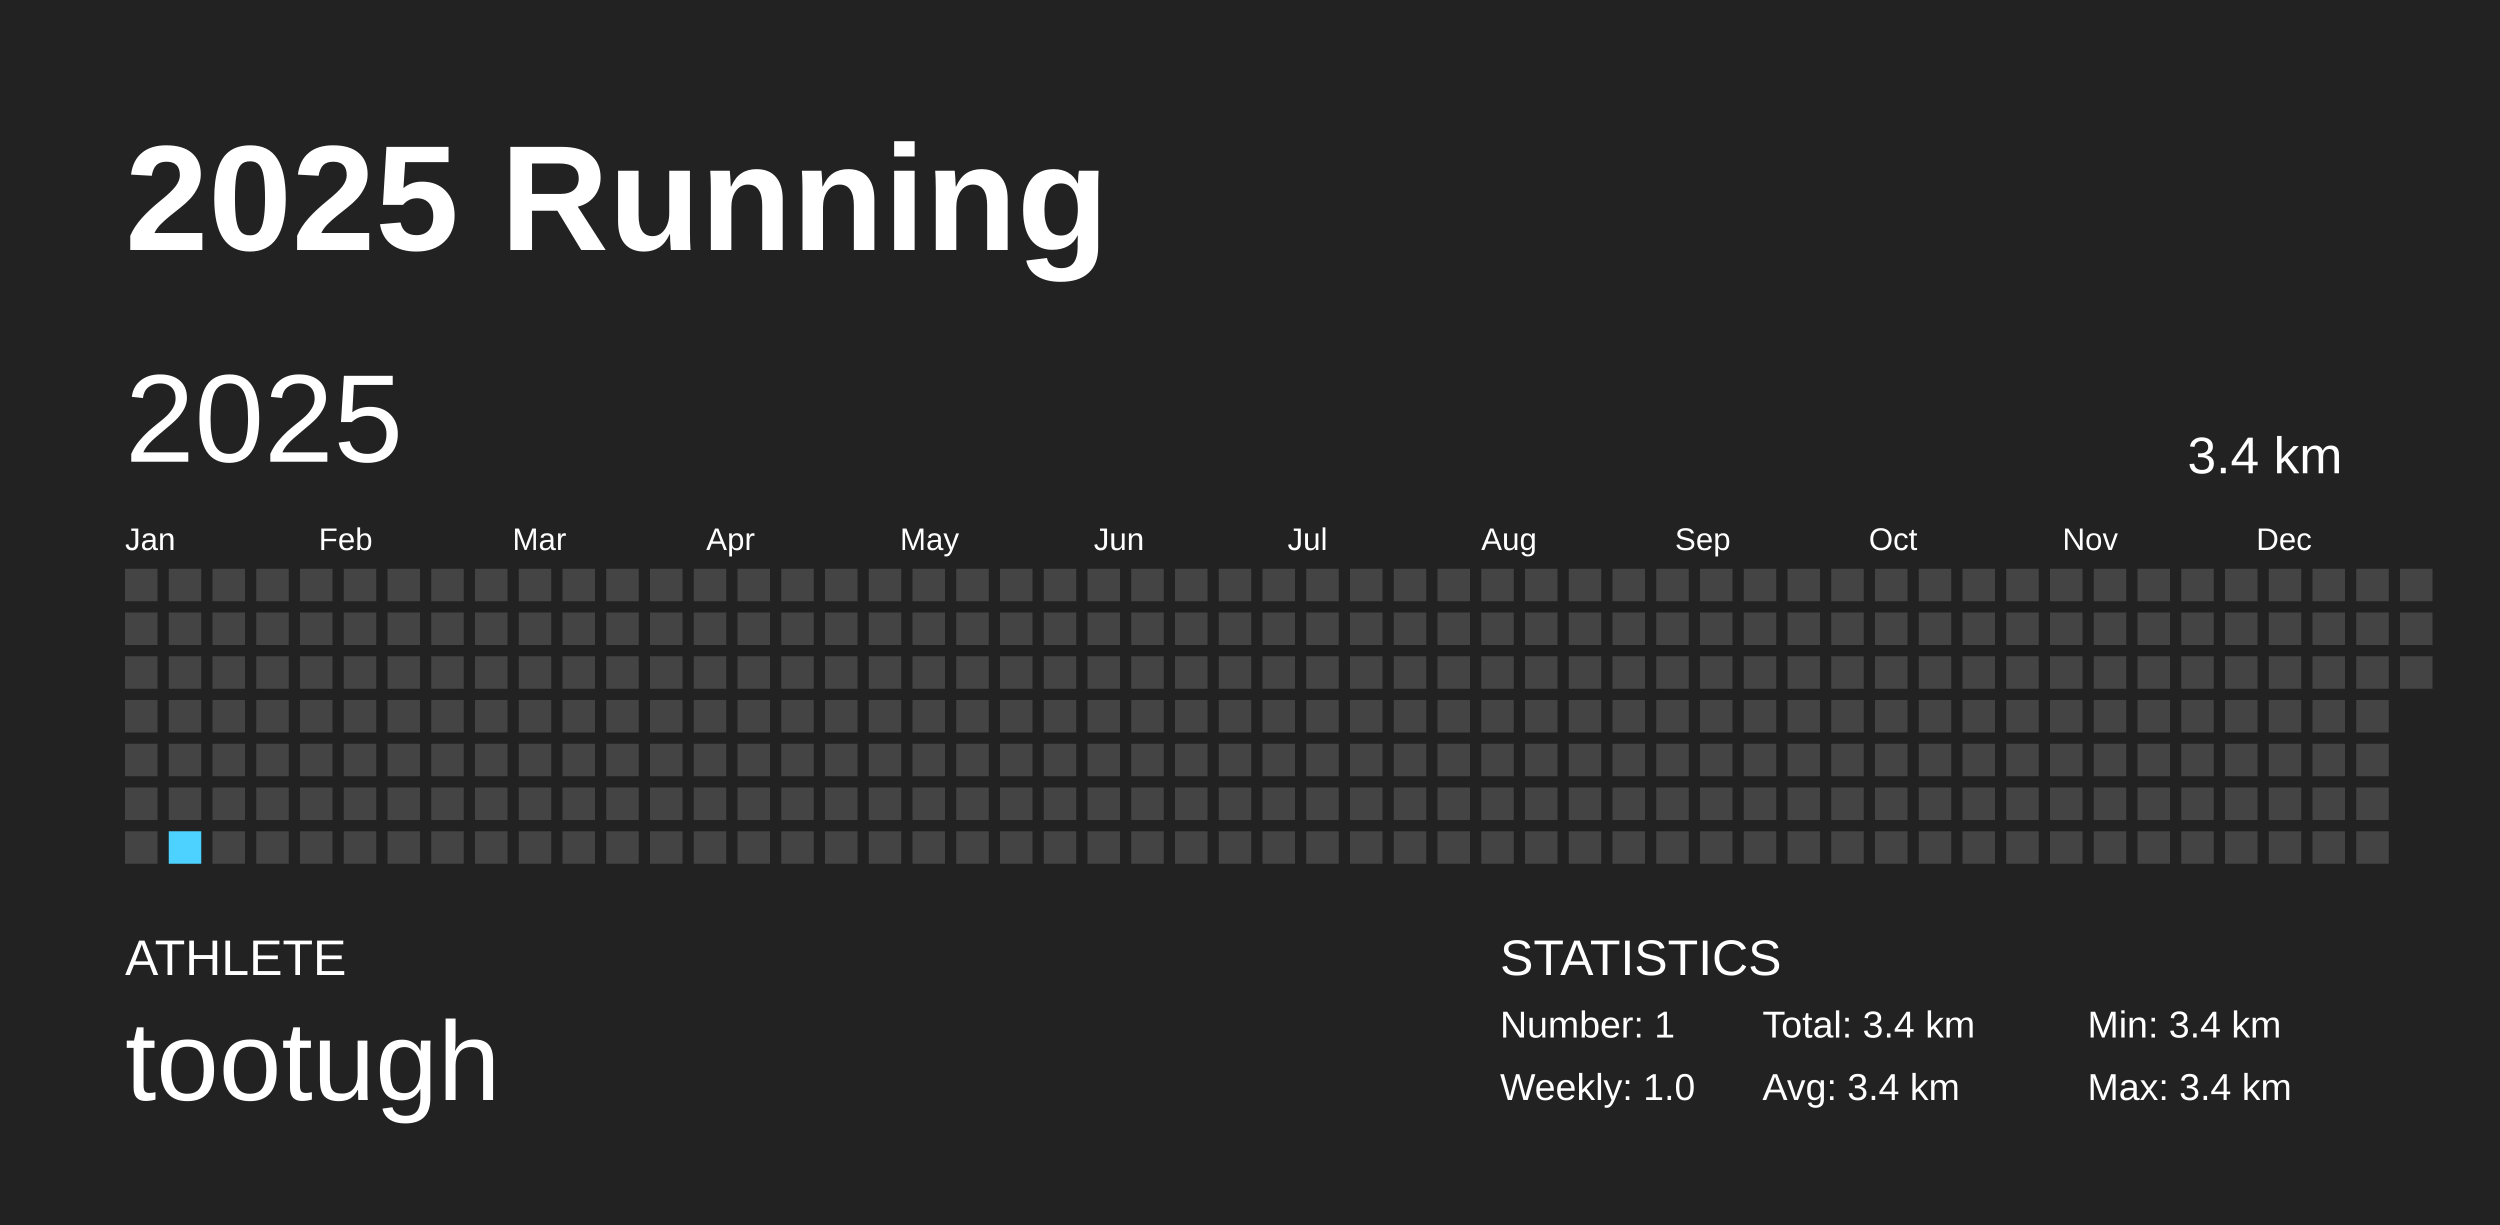
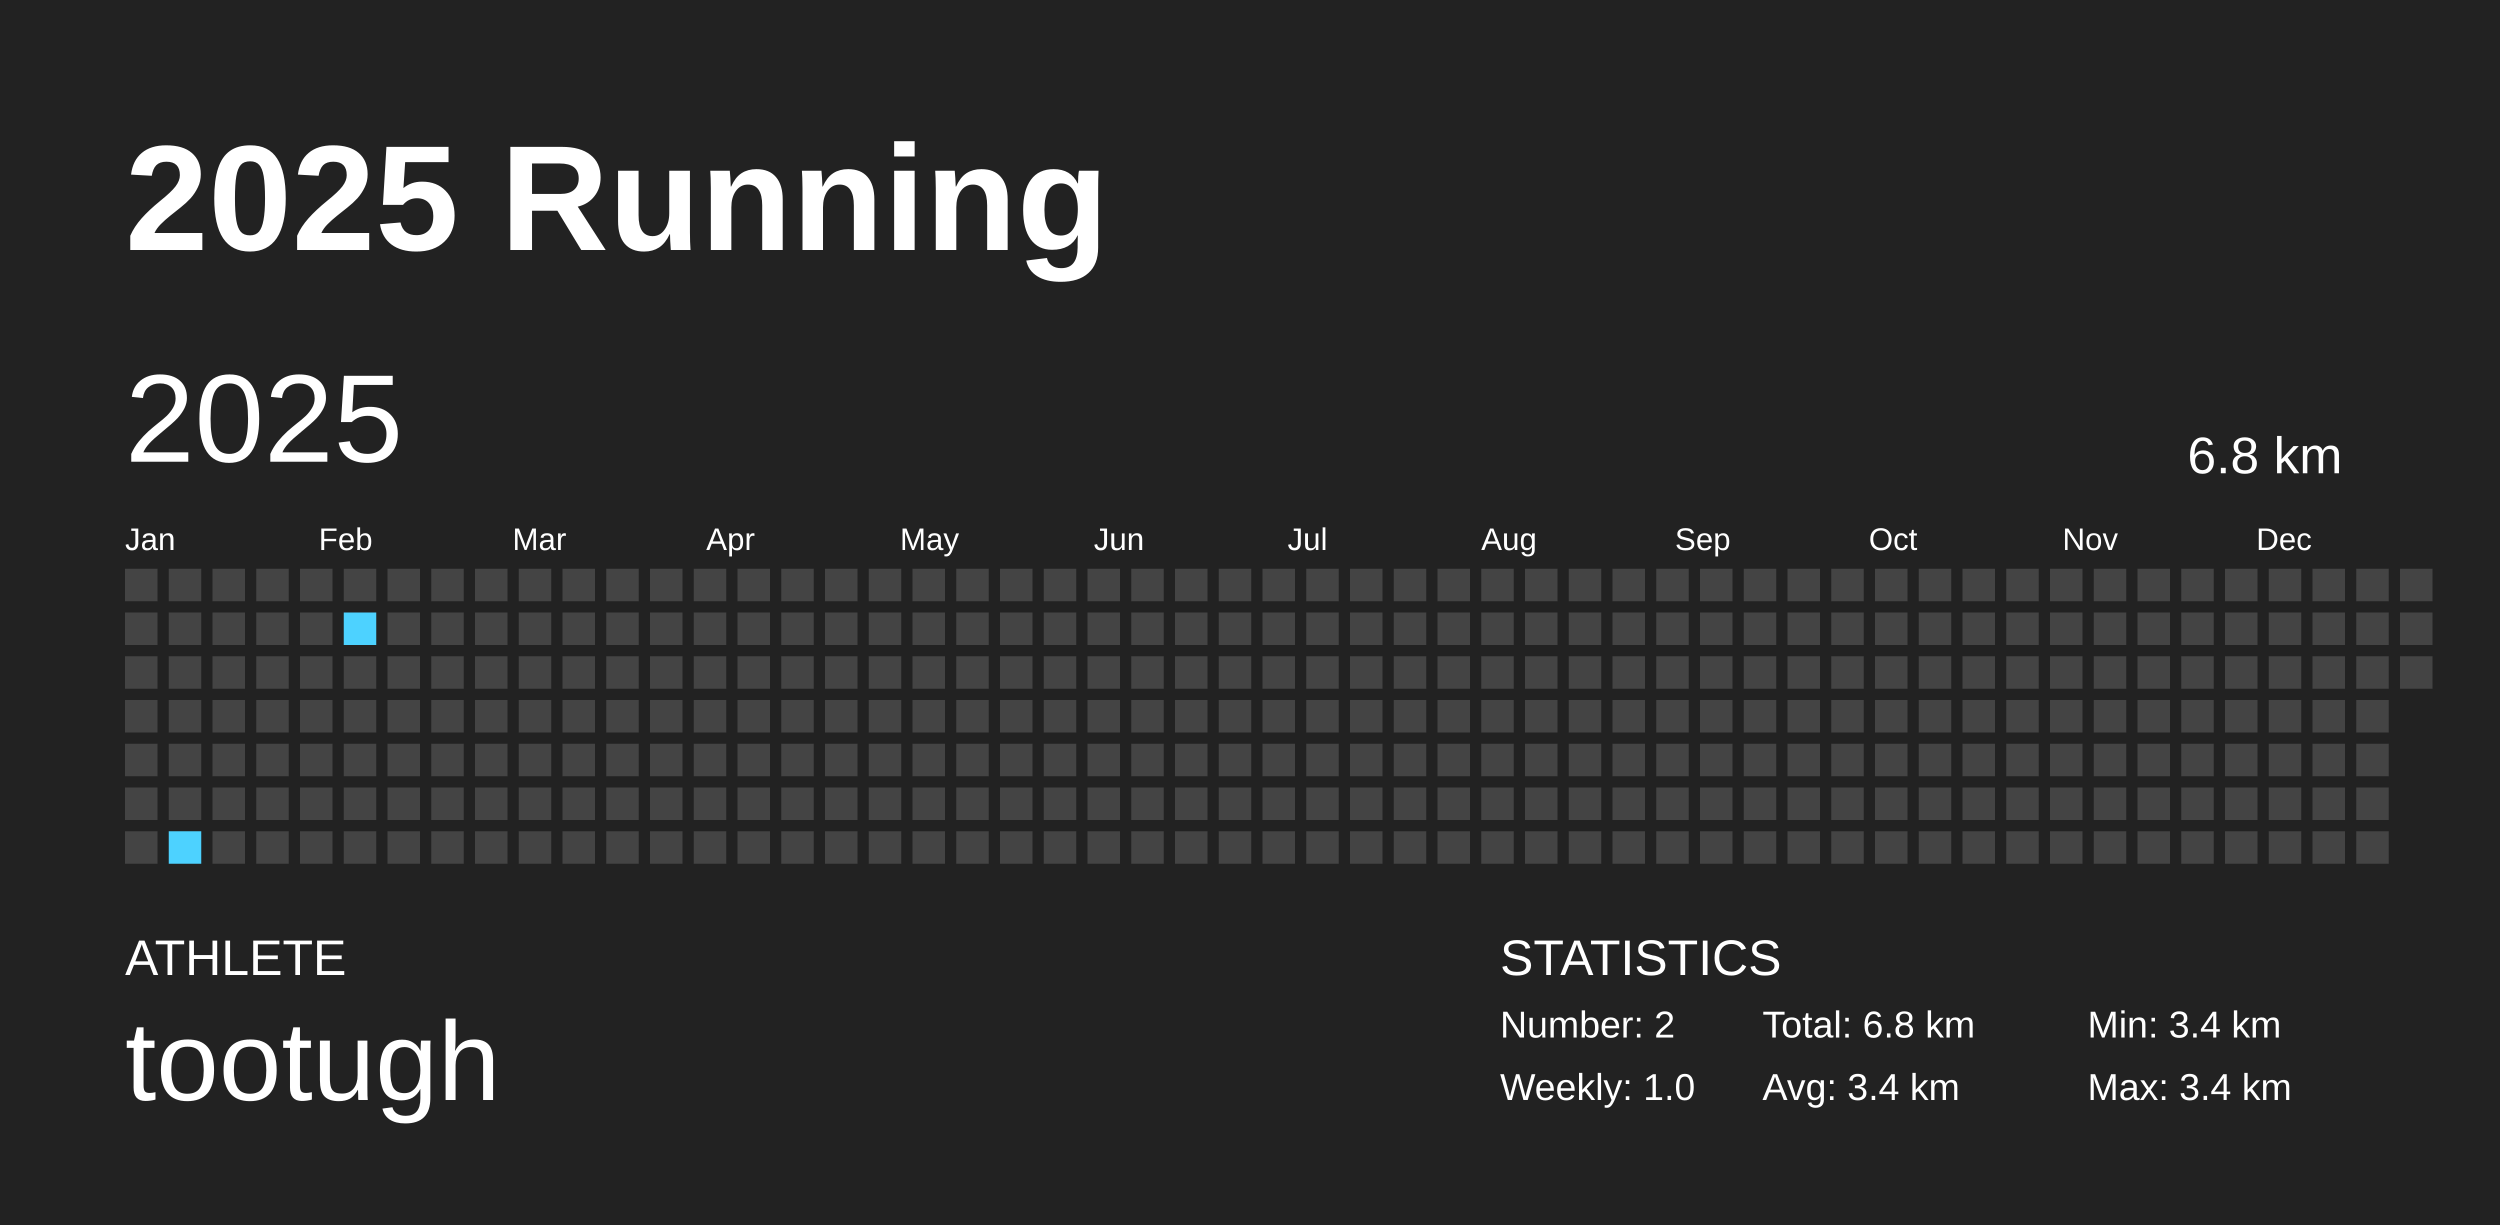
<svg xmlns="http://www.w3.org/2000/svg" baseProfile="full" height="98mm" version="1.1" viewBox="0,0,200,98" width="200mm">
  <defs />
  <rect fill="#222222" height="98" width="200" x="0" y="0" />
  <text fill="#FFFFFF" style="font-size:12px; font-family:Arial; font-weight:bold;" x="10" y="20">2025 Running</text>
  <text fill="#FFFFFF" style="font-size:4px; font-family:Arial" x="10" y="78">ATHLETE</text>
  <text fill="#FFFFFF" style="font-size:9px; font-family:Arial" x="10" y="88">tootugh</text>
  <text fill="#FFFFFF" style="font-size:4px; font-family:Arial" x="120" y="78">STATISTICS</text>
-   <text fill="#FFFFFF" style="font-size:3px; font-family:Arial" x="120" y="83">Number: 1</text>
+   <text fill="#FFFFFF" style="font-size:3px; font-family:Arial" x="120" y="83">Number: 2</text>
  <text fill="#FFFFFF" style="font-size:3px; font-family:Arial" x="120" y="88">Weekly: 1.0</text>
-   <text fill="#FFFFFF" style="font-size:3px; font-family:Arial" x="141" y="83">Total: 3.4 km</text>
+   <text fill="#FFFFFF" style="font-size:3px; font-family:Arial" x="141" y="83">Total: 6.8 km</text>
  <text fill="#FFFFFF" style="font-size:3px; font-family:Arial" x="141" y="88">Avg: 3.4 km</text>
  <text fill="#FFFFFF" style="font-size:3px; font-family:Arial" x="167" y="83">Min: 3.4 km</text>
  <text fill="#FFFFFF" style="font-size:3px; font-family:Arial" x="167" y="88">Max: 3.4 km</text>
  <text dominant-baseline="hanging" fill="#FFFFFF" style="font-size:10.0px; font-family:Arial;" x="10" y="30">2025</text>
-   <text dominant-baseline="hanging" fill="#FFFFFF" style="font-size:4.125px; font-family:Arial;" x="175" y="35">3.4 km</text>
+   <text dominant-baseline="hanging" fill="#FFFFFF" style="font-size:4.125px; font-family:Arial;" x="175" y="35">6.8 km</text>
  <text fill="#FFFFFF" style="font-size:2.5px; font-family:Arial" x="10.0" y="44">Jan</text>
  <text fill="#FFFFFF" style="font-size:2.5px; font-family:Arial" x="25.5" y="44">Feb</text>
  <text fill="#FFFFFF" style="font-size:2.5px; font-family:Arial" x="41.0" y="44">Mar</text>
  <text fill="#FFFFFF" style="font-size:2.5px; font-family:Arial" x="56.5" y="44">Apr</text>
  <text fill="#FFFFFF" style="font-size:2.5px; font-family:Arial" x="72.0" y="44">May</text>
  <text fill="#FFFFFF" style="font-size:2.5px; font-family:Arial" x="87.5" y="44">Jun</text>
  <text fill="#FFFFFF" style="font-size:2.5px; font-family:Arial" x="103.0" y="44">Jul</text>
  <text fill="#FFFFFF" style="font-size:2.5px; font-family:Arial" x="118.5" y="44">Aug</text>
  <text fill="#FFFFFF" style="font-size:2.5px; font-family:Arial" x="134.0" y="44">Sep</text>
  <text fill="#FFFFFF" style="font-size:2.5px; font-family:Arial" x="149.5" y="44">Oct</text>
  <text fill="#FFFFFF" style="font-size:2.5px; font-family:Arial" x="165.0" y="44">Nov</text>
  <text fill="#FFFFFF" style="font-size:2.5px; font-family:Arial" x="180.5" y="44">Dec</text>
  <rect fill="#444444" height="2.6" width="2.6" x="10.0" y="45.5" />
  <rect fill="#444444" height="2.6" width="2.6" x="10.0" y="49.0" />
  <rect fill="#444444" height="2.6" width="2.6" x="10.0" y="52.5" />
  <rect fill="#444444" height="2.6" width="2.6" x="10.0" y="56.0" />
  <rect fill="#444444" height="2.6" width="2.6" x="10.0" y="59.5" />
  <rect fill="#444444" height="2.6" width="2.6" x="10.0" y="63.0" />
  <rect fill="#444444" height="2.6" width="2.6" x="10.0" y="66.5" />
  <rect fill="#444444" height="2.6" width="2.6" x="13.5" y="45.5" />
  <rect fill="#444444" height="2.6" width="2.6" x="13.5" y="49.0" />
  <rect fill="#444444" height="2.6" width="2.6" x="13.5" y="52.5" />
  <rect fill="#444444" height="2.6" width="2.6" x="13.5" y="56.0" />
  <rect fill="#444444" height="2.6" width="2.6" x="13.5" y="59.5" />
  <rect fill="#444444" height="2.6" width="2.6" x="13.5" y="63.0" />
-   <rect fill="#4DD2FF" height="2.6" width="2.6" x="13.5" y="66.5" />
+   <rect fill="#4dd2ff" height="2.6" width="2.6" x="13.5" y="66.5" />
  <rect fill="#444444" height="2.6" width="2.6" x="17.0" y="45.5" />
  <rect fill="#444444" height="2.6" width="2.6" x="17.0" y="49.0" />
  <rect fill="#444444" height="2.6" width="2.6" x="17.0" y="52.5" />
  <rect fill="#444444" height="2.6" width="2.6" x="17.0" y="56.0" />
  <rect fill="#444444" height="2.6" width="2.6" x="17.0" y="59.5" />
  <rect fill="#444444" height="2.6" width="2.6" x="17.0" y="63.0" />
  <rect fill="#444444" height="2.6" width="2.6" x="17.0" y="66.5" />
  <rect fill="#444444" height="2.6" width="2.6" x="20.5" y="45.5" />
  <rect fill="#444444" height="2.6" width="2.6" x="20.5" y="49.0" />
  <rect fill="#444444" height="2.6" width="2.6" x="20.5" y="52.5" />
  <rect fill="#444444" height="2.6" width="2.6" x="20.5" y="56.0" />
  <rect fill="#444444" height="2.6" width="2.6" x="20.5" y="59.5" />
  <rect fill="#444444" height="2.6" width="2.6" x="20.5" y="63.0" />
  <rect fill="#444444" height="2.6" width="2.6" x="20.5" y="66.5" />
  <rect fill="#444444" height="2.6" width="2.6" x="24.0" y="45.5" />
  <rect fill="#444444" height="2.6" width="2.6" x="24.0" y="49.0" />
  <rect fill="#444444" height="2.6" width="2.6" x="24.0" y="52.5" />
  <rect fill="#444444" height="2.6" width="2.6" x="24.0" y="56.0" />
  <rect fill="#444444" height="2.6" width="2.6" x="24.0" y="59.5" />
  <rect fill="#444444" height="2.6" width="2.6" x="24.0" y="63.0" />
  <rect fill="#444444" height="2.6" width="2.6" x="24.0" y="66.5" />
  <rect fill="#444444" height="2.6" width="2.6" x="27.5" y="45.5" />
-   <rect fill="#444444" height="2.6" width="2.6" x="27.5" y="49.0" />
+   <rect fill="#4dd2ff" height="2.6" width="2.6" x="27.5" y="49.0" />
  <rect fill="#444444" height="2.6" width="2.6" x="27.5" y="52.5" />
  <rect fill="#444444" height="2.6" width="2.6" x="27.5" y="56.0" />
  <rect fill="#444444" height="2.6" width="2.6" x="27.5" y="59.5" />
  <rect fill="#444444" height="2.6" width="2.6" x="27.5" y="63.0" />
  <rect fill="#444444" height="2.6" width="2.6" x="27.5" y="66.5" />
  <rect fill="#444444" height="2.6" width="2.6" x="31.0" y="45.5" />
  <rect fill="#444444" height="2.6" width="2.6" x="31.0" y="49.0" />
  <rect fill="#444444" height="2.6" width="2.6" x="31.0" y="52.5" />
  <rect fill="#444444" height="2.6" width="2.6" x="31.0" y="56.0" />
  <rect fill="#444444" height="2.6" width="2.6" x="31.0" y="59.5" />
  <rect fill="#444444" height="2.6" width="2.6" x="31.0" y="63.0" />
  <rect fill="#444444" height="2.6" width="2.6" x="31.0" y="66.5" />
  <rect fill="#444444" height="2.6" width="2.6" x="34.5" y="45.5" />
  <rect fill="#444444" height="2.6" width="2.6" x="34.5" y="49.0" />
  <rect fill="#444444" height="2.6" width="2.6" x="34.5" y="52.5" />
  <rect fill="#444444" height="2.6" width="2.6" x="34.5" y="56.0" />
  <rect fill="#444444" height="2.6" width="2.6" x="34.5" y="59.5" />
  <rect fill="#444444" height="2.6" width="2.6" x="34.5" y="63.0" />
  <rect fill="#444444" height="2.6" width="2.6" x="34.5" y="66.5" />
  <rect fill="#444444" height="2.6" width="2.6" x="38.0" y="45.5" />
  <rect fill="#444444" height="2.6" width="2.6" x="38.0" y="49.0" />
  <rect fill="#444444" height="2.6" width="2.6" x="38.0" y="52.5" />
  <rect fill="#444444" height="2.6" width="2.6" x="38.0" y="56.0" />
  <rect fill="#444444" height="2.6" width="2.6" x="38.0" y="59.5" />
  <rect fill="#444444" height="2.6" width="2.6" x="38.0" y="63.0" />
  <rect fill="#444444" height="2.6" width="2.6" x="38.0" y="66.5" />
  <rect fill="#444444" height="2.6" width="2.6" x="41.5" y="45.5" />
  <rect fill="#444444" height="2.6" width="2.6" x="41.5" y="49.0" />
  <rect fill="#444444" height="2.6" width="2.6" x="41.5" y="52.5" />
  <rect fill="#444444" height="2.6" width="2.6" x="41.5" y="56.0" />
  <rect fill="#444444" height="2.6" width="2.6" x="41.5" y="59.5" />
  <rect fill="#444444" height="2.6" width="2.6" x="41.5" y="63.0" />
  <rect fill="#444444" height="2.6" width="2.6" x="41.5" y="66.5" />
  <rect fill="#444444" height="2.6" width="2.6" x="45.0" y="45.5" />
  <rect fill="#444444" height="2.6" width="2.6" x="45.0" y="49.0" />
  <rect fill="#444444" height="2.6" width="2.6" x="45.0" y="52.5" />
  <rect fill="#444444" height="2.6" width="2.6" x="45.0" y="56.0" />
  <rect fill="#444444" height="2.6" width="2.6" x="45.0" y="59.5" />
  <rect fill="#444444" height="2.6" width="2.6" x="45.0" y="63.0" />
  <rect fill="#444444" height="2.6" width="2.6" x="45.0" y="66.5" />
  <rect fill="#444444" height="2.6" width="2.6" x="48.5" y="45.5" />
  <rect fill="#444444" height="2.6" width="2.6" x="48.5" y="49.0" />
  <rect fill="#444444" height="2.6" width="2.6" x="48.5" y="52.5" />
  <rect fill="#444444" height="2.6" width="2.6" x="48.5" y="56.0" />
  <rect fill="#444444" height="2.6" width="2.6" x="48.5" y="59.5" />
  <rect fill="#444444" height="2.6" width="2.6" x="48.5" y="63.0" />
  <rect fill="#444444" height="2.6" width="2.6" x="48.5" y="66.5" />
  <rect fill="#444444" height="2.6" width="2.6" x="52.0" y="45.5" />
  <rect fill="#444444" height="2.6" width="2.6" x="52.0" y="49.0" />
  <rect fill="#444444" height="2.6" width="2.6" x="52.0" y="52.5" />
  <rect fill="#444444" height="2.6" width="2.6" x="52.0" y="56.0" />
  <rect fill="#444444" height="2.6" width="2.6" x="52.0" y="59.5" />
  <rect fill="#444444" height="2.6" width="2.6" x="52.0" y="63.0" />
  <rect fill="#444444" height="2.6" width="2.6" x="52.0" y="66.5" />
  <rect fill="#444444" height="2.6" width="2.6" x="55.5" y="45.5" />
  <rect fill="#444444" height="2.6" width="2.6" x="55.5" y="49.0" />
  <rect fill="#444444" height="2.6" width="2.6" x="55.5" y="52.5" />
  <rect fill="#444444" height="2.6" width="2.6" x="55.5" y="56.0" />
  <rect fill="#444444" height="2.6" width="2.6" x="55.5" y="59.5" />
  <rect fill="#444444" height="2.6" width="2.6" x="55.5" y="63.0" />
  <rect fill="#444444" height="2.6" width="2.6" x="55.5" y="66.5" />
  <rect fill="#444444" height="2.6" width="2.6" x="59.0" y="45.5" />
  <rect fill="#444444" height="2.6" width="2.6" x="59.0" y="49.0" />
  <rect fill="#444444" height="2.6" width="2.6" x="59.0" y="52.5" />
  <rect fill="#444444" height="2.6" width="2.6" x="59.0" y="56.0" />
  <rect fill="#444444" height="2.6" width="2.6" x="59.0" y="59.5" />
  <rect fill="#444444" height="2.6" width="2.6" x="59.0" y="63.0" />
  <rect fill="#444444" height="2.6" width="2.6" x="59.0" y="66.5" />
  <rect fill="#444444" height="2.6" width="2.6" x="62.5" y="45.5" />
  <rect fill="#444444" height="2.6" width="2.6" x="62.5" y="49.0" />
  <rect fill="#444444" height="2.6" width="2.6" x="62.5" y="52.5" />
  <rect fill="#444444" height="2.6" width="2.6" x="62.5" y="56.0" />
  <rect fill="#444444" height="2.6" width="2.6" x="62.5" y="59.5" />
  <rect fill="#444444" height="2.6" width="2.6" x="62.5" y="63.0" />
  <rect fill="#444444" height="2.6" width="2.6" x="62.5" y="66.5" />
  <rect fill="#444444" height="2.6" width="2.6" x="66.0" y="45.5" />
  <rect fill="#444444" height="2.6" width="2.6" x="66.0" y="49.0" />
  <rect fill="#444444" height="2.6" width="2.6" x="66.0" y="52.5" />
  <rect fill="#444444" height="2.6" width="2.6" x="66.0" y="56.0" />
  <rect fill="#444444" height="2.6" width="2.6" x="66.0" y="59.5" />
  <rect fill="#444444" height="2.6" width="2.6" x="66.0" y="63.0" />
  <rect fill="#444444" height="2.6" width="2.6" x="66.0" y="66.5" />
  <rect fill="#444444" height="2.6" width="2.6" x="69.5" y="45.5" />
  <rect fill="#444444" height="2.6" width="2.6" x="69.5" y="49.0" />
  <rect fill="#444444" height="2.6" width="2.6" x="69.5" y="52.5" />
  <rect fill="#444444" height="2.6" width="2.6" x="69.5" y="56.0" />
  <rect fill="#444444" height="2.6" width="2.6" x="69.5" y="59.5" />
  <rect fill="#444444" height="2.6" width="2.6" x="69.5" y="63.0" />
  <rect fill="#444444" height="2.6" width="2.6" x="69.5" y="66.5" />
  <rect fill="#444444" height="2.6" width="2.6" x="73.0" y="45.5" />
  <rect fill="#444444" height="2.6" width="2.6" x="73.0" y="49.0" />
  <rect fill="#444444" height="2.6" width="2.6" x="73.0" y="52.5" />
  <rect fill="#444444" height="2.6" width="2.6" x="73.0" y="56.0" />
  <rect fill="#444444" height="2.6" width="2.6" x="73.0" y="59.5" />
  <rect fill="#444444" height="2.6" width="2.6" x="73.0" y="63.0" />
  <rect fill="#444444" height="2.6" width="2.6" x="73.0" y="66.5" />
  <rect fill="#444444" height="2.6" width="2.6" x="76.5" y="45.5" />
  <rect fill="#444444" height="2.6" width="2.6" x="76.5" y="49.0" />
  <rect fill="#444444" height="2.6" width="2.6" x="76.5" y="52.5" />
  <rect fill="#444444" height="2.6" width="2.6" x="76.5" y="56.0" />
  <rect fill="#444444" height="2.6" width="2.6" x="76.5" y="59.5" />
  <rect fill="#444444" height="2.6" width="2.6" x="76.5" y="63.0" />
  <rect fill="#444444" height="2.6" width="2.6" x="76.5" y="66.5" />
  <rect fill="#444444" height="2.6" width="2.6" x="80.0" y="45.5" />
  <rect fill="#444444" height="2.6" width="2.6" x="80.0" y="49.0" />
  <rect fill="#444444" height="2.6" width="2.6" x="80.0" y="52.5" />
  <rect fill="#444444" height="2.6" width="2.6" x="80.0" y="56.0" />
  <rect fill="#444444" height="2.6" width="2.6" x="80.0" y="59.5" />
  <rect fill="#444444" height="2.6" width="2.6" x="80.0" y="63.0" />
  <rect fill="#444444" height="2.6" width="2.6" x="80.0" y="66.5" />
  <rect fill="#444444" height="2.6" width="2.6" x="83.5" y="45.5" />
  <rect fill="#444444" height="2.6" width="2.6" x="83.5" y="49.0" />
  <rect fill="#444444" height="2.6" width="2.6" x="83.5" y="52.5" />
  <rect fill="#444444" height="2.6" width="2.6" x="83.5" y="56.0" />
  <rect fill="#444444" height="2.6" width="2.6" x="83.5" y="59.5" />
  <rect fill="#444444" height="2.6" width="2.6" x="83.5" y="63.0" />
  <rect fill="#444444" height="2.6" width="2.6" x="83.5" y="66.5" />
  <rect fill="#444444" height="2.6" width="2.6" x="87.0" y="45.5" />
  <rect fill="#444444" height="2.6" width="2.6" x="87.0" y="49.0" />
  <rect fill="#444444" height="2.6" width="2.6" x="87.0" y="52.5" />
  <rect fill="#444444" height="2.6" width="2.6" x="87.0" y="56.0" />
  <rect fill="#444444" height="2.6" width="2.6" x="87.0" y="59.5" />
  <rect fill="#444444" height="2.6" width="2.6" x="87.0" y="63.0" />
  <rect fill="#444444" height="2.6" width="2.6" x="87.0" y="66.5" />
  <rect fill="#444444" height="2.6" width="2.6" x="90.5" y="45.5" />
  <rect fill="#444444" height="2.6" width="2.6" x="90.5" y="49.0" />
  <rect fill="#444444" height="2.6" width="2.6" x="90.5" y="52.5" />
  <rect fill="#444444" height="2.6" width="2.6" x="90.5" y="56.0" />
  <rect fill="#444444" height="2.6" width="2.6" x="90.5" y="59.5" />
  <rect fill="#444444" height="2.6" width="2.6" x="90.5" y="63.0" />
  <rect fill="#444444" height="2.6" width="2.6" x="90.5" y="66.5" />
  <rect fill="#444444" height="2.6" width="2.6" x="94.0" y="45.5" />
  <rect fill="#444444" height="2.6" width="2.6" x="94.0" y="49.0" />
  <rect fill="#444444" height="2.6" width="2.6" x="94.0" y="52.5" />
  <rect fill="#444444" height="2.6" width="2.6" x="94.0" y="56.0" />
  <rect fill="#444444" height="2.6" width="2.6" x="94.0" y="59.5" />
  <rect fill="#444444" height="2.6" width="2.6" x="94.0" y="63.0" />
  <rect fill="#444444" height="2.6" width="2.6" x="94.0" y="66.5" />
  <rect fill="#444444" height="2.6" width="2.6" x="97.5" y="45.5" />
  <rect fill="#444444" height="2.6" width="2.6" x="97.5" y="49.0" />
  <rect fill="#444444" height="2.6" width="2.6" x="97.5" y="52.5" />
  <rect fill="#444444" height="2.6" width="2.6" x="97.5" y="56.0" />
  <rect fill="#444444" height="2.6" width="2.6" x="97.5" y="59.5" />
  <rect fill="#444444" height="2.6" width="2.6" x="97.5" y="63.0" />
  <rect fill="#444444" height="2.6" width="2.6" x="97.5" y="66.5" />
  <rect fill="#444444" height="2.6" width="2.6" x="101.0" y="45.5" />
  <rect fill="#444444" height="2.6" width="2.6" x="101.0" y="49.0" />
  <rect fill="#444444" height="2.6" width="2.6" x="101.0" y="52.5" />
  <rect fill="#444444" height="2.6" width="2.6" x="101.0" y="56.0" />
  <rect fill="#444444" height="2.6" width="2.6" x="101.0" y="59.5" />
  <rect fill="#444444" height="2.6" width="2.6" x="101.0" y="63.0" />
  <rect fill="#444444" height="2.6" width="2.6" x="101.0" y="66.5" />
  <rect fill="#444444" height="2.6" width="2.6" x="104.5" y="45.5" />
  <rect fill="#444444" height="2.6" width="2.6" x="104.5" y="49.0" />
  <rect fill="#444444" height="2.6" width="2.6" x="104.5" y="52.5" />
  <rect fill="#444444" height="2.6" width="2.6" x="104.5" y="56.0" />
  <rect fill="#444444" height="2.6" width="2.6" x="104.5" y="59.5" />
  <rect fill="#444444" height="2.6" width="2.6" x="104.5" y="63.0" />
  <rect fill="#444444" height="2.6" width="2.6" x="104.5" y="66.5" />
  <rect fill="#444444" height="2.6" width="2.6" x="108.0" y="45.5" />
  <rect fill="#444444" height="2.6" width="2.6" x="108.0" y="49.0" />
  <rect fill="#444444" height="2.6" width="2.6" x="108.0" y="52.5" />
  <rect fill="#444444" height="2.6" width="2.6" x="108.0" y="56.0" />
  <rect fill="#444444" height="2.6" width="2.6" x="108.0" y="59.5" />
  <rect fill="#444444" height="2.6" width="2.6" x="108.0" y="63.0" />
  <rect fill="#444444" height="2.6" width="2.6" x="108.0" y="66.5" />
  <rect fill="#444444" height="2.6" width="2.6" x="111.5" y="45.5" />
  <rect fill="#444444" height="2.6" width="2.6" x="111.5" y="49.0" />
  <rect fill="#444444" height="2.6" width="2.6" x="111.5" y="52.5" />
  <rect fill="#444444" height="2.6" width="2.6" x="111.5" y="56.0" />
  <rect fill="#444444" height="2.6" width="2.6" x="111.5" y="59.5" />
  <rect fill="#444444" height="2.6" width="2.6" x="111.5" y="63.0" />
  <rect fill="#444444" height="2.6" width="2.6" x="111.5" y="66.5" />
  <rect fill="#444444" height="2.6" width="2.6" x="115.0" y="45.5" />
  <rect fill="#444444" height="2.6" width="2.6" x="115.0" y="49.0" />
  <rect fill="#444444" height="2.6" width="2.6" x="115.0" y="52.5" />
  <rect fill="#444444" height="2.6" width="2.6" x="115.0" y="56.0" />
  <rect fill="#444444" height="2.6" width="2.6" x="115.0" y="59.5" />
  <rect fill="#444444" height="2.6" width="2.6" x="115.0" y="63.0" />
  <rect fill="#444444" height="2.6" width="2.6" x="115.0" y="66.5" />
  <rect fill="#444444" height="2.6" width="2.6" x="118.5" y="45.5" />
  <rect fill="#444444" height="2.6" width="2.6" x="118.5" y="49.0" />
  <rect fill="#444444" height="2.6" width="2.6" x="118.5" y="52.5" />
  <rect fill="#444444" height="2.6" width="2.6" x="118.5" y="56.0" />
  <rect fill="#444444" height="2.6" width="2.6" x="118.5" y="59.5" />
  <rect fill="#444444" height="2.6" width="2.6" x="118.5" y="63.0" />
  <rect fill="#444444" height="2.6" width="2.6" x="118.5" y="66.5" />
  <rect fill="#444444" height="2.6" width="2.6" x="122.0" y="45.5" />
  <rect fill="#444444" height="2.6" width="2.6" x="122.0" y="49.0" />
  <rect fill="#444444" height="2.6" width="2.6" x="122.0" y="52.5" />
  <rect fill="#444444" height="2.6" width="2.6" x="122.0" y="56.0" />
  <rect fill="#444444" height="2.6" width="2.6" x="122.0" y="59.5" />
  <rect fill="#444444" height="2.6" width="2.6" x="122.0" y="63.0" />
  <rect fill="#444444" height="2.6" width="2.6" x="122.0" y="66.5" />
  <rect fill="#444444" height="2.6" width="2.6" x="125.5" y="45.5" />
  <rect fill="#444444" height="2.6" width="2.6" x="125.5" y="49.0" />
  <rect fill="#444444" height="2.6" width="2.6" x="125.5" y="52.5" />
  <rect fill="#444444" height="2.6" width="2.6" x="125.5" y="56.0" />
  <rect fill="#444444" height="2.6" width="2.6" x="125.5" y="59.5" />
  <rect fill="#444444" height="2.6" width="2.6" x="125.5" y="63.0" />
  <rect fill="#444444" height="2.6" width="2.6" x="125.5" y="66.5" />
  <rect fill="#444444" height="2.6" width="2.6" x="129.0" y="45.5" />
  <rect fill="#444444" height="2.6" width="2.6" x="129.0" y="49.0" />
  <rect fill="#444444" height="2.6" width="2.6" x="129.0" y="52.5" />
  <rect fill="#444444" height="2.6" width="2.6" x="129.0" y="56.0" />
  <rect fill="#444444" height="2.6" width="2.6" x="129.0" y="59.5" />
  <rect fill="#444444" height="2.6" width="2.6" x="129.0" y="63.0" />
  <rect fill="#444444" height="2.6" width="2.6" x="129.0" y="66.5" />
  <rect fill="#444444" height="2.6" width="2.6" x="132.5" y="45.5" />
  <rect fill="#444444" height="2.6" width="2.6" x="132.5" y="49.0" />
  <rect fill="#444444" height="2.6" width="2.6" x="132.5" y="52.5" />
  <rect fill="#444444" height="2.6" width="2.6" x="132.5" y="56.0" />
  <rect fill="#444444" height="2.6" width="2.6" x="132.5" y="59.5" />
  <rect fill="#444444" height="2.6" width="2.6" x="132.5" y="63.0" />
  <rect fill="#444444" height="2.6" width="2.6" x="132.5" y="66.5" />
  <rect fill="#444444" height="2.6" width="2.6" x="136.0" y="45.5" />
  <rect fill="#444444" height="2.6" width="2.6" x="136.0" y="49.0" />
  <rect fill="#444444" height="2.6" width="2.6" x="136.0" y="52.5" />
  <rect fill="#444444" height="2.6" width="2.6" x="136.0" y="56.0" />
  <rect fill="#444444" height="2.6" width="2.6" x="136.0" y="59.5" />
  <rect fill="#444444" height="2.6" width="2.6" x="136.0" y="63.0" />
  <rect fill="#444444" height="2.6" width="2.6" x="136.0" y="66.5" />
  <rect fill="#444444" height="2.6" width="2.6" x="139.5" y="45.5" />
  <rect fill="#444444" height="2.6" width="2.6" x="139.5" y="49.0" />
  <rect fill="#444444" height="2.6" width="2.6" x="139.5" y="52.5" />
  <rect fill="#444444" height="2.6" width="2.6" x="139.5" y="56.0" />
  <rect fill="#444444" height="2.6" width="2.6" x="139.5" y="59.5" />
  <rect fill="#444444" height="2.6" width="2.6" x="139.5" y="63.0" />
  <rect fill="#444444" height="2.6" width="2.6" x="139.5" y="66.5" />
  <rect fill="#444444" height="2.6" width="2.6" x="143.0" y="45.5" />
  <rect fill="#444444" height="2.6" width="2.6" x="143.0" y="49.0" />
  <rect fill="#444444" height="2.6" width="2.6" x="143.0" y="52.5" />
  <rect fill="#444444" height="2.6" width="2.6" x="143.0" y="56.0" />
  <rect fill="#444444" height="2.6" width="2.6" x="143.0" y="59.5" />
  <rect fill="#444444" height="2.6" width="2.6" x="143.0" y="63.0" />
  <rect fill="#444444" height="2.6" width="2.6" x="143.0" y="66.5" />
  <rect fill="#444444" height="2.6" width="2.6" x="146.5" y="45.5" />
  <rect fill="#444444" height="2.6" width="2.6" x="146.5" y="49.0" />
  <rect fill="#444444" height="2.6" width="2.6" x="146.5" y="52.5" />
  <rect fill="#444444" height="2.6" width="2.6" x="146.5" y="56.0" />
  <rect fill="#444444" height="2.6" width="2.6" x="146.5" y="59.5" />
  <rect fill="#444444" height="2.6" width="2.6" x="146.5" y="63.0" />
  <rect fill="#444444" height="2.6" width="2.6" x="146.5" y="66.5" />
  <rect fill="#444444" height="2.6" width="2.6" x="150.0" y="45.5" />
  <rect fill="#444444" height="2.6" width="2.6" x="150.0" y="49.0" />
  <rect fill="#444444" height="2.6" width="2.6" x="150.0" y="52.5" />
  <rect fill="#444444" height="2.6" width="2.6" x="150.0" y="56.0" />
  <rect fill="#444444" height="2.6" width="2.6" x="150.0" y="59.5" />
  <rect fill="#444444" height="2.6" width="2.6" x="150.0" y="63.0" />
  <rect fill="#444444" height="2.6" width="2.6" x="150.0" y="66.5" />
  <rect fill="#444444" height="2.6" width="2.6" x="153.5" y="45.5" />
  <rect fill="#444444" height="2.6" width="2.6" x="153.5" y="49.0" />
  <rect fill="#444444" height="2.6" width="2.6" x="153.5" y="52.5" />
  <rect fill="#444444" height="2.6" width="2.6" x="153.5" y="56.0" />
  <rect fill="#444444" height="2.6" width="2.6" x="153.5" y="59.5" />
  <rect fill="#444444" height="2.6" width="2.6" x="153.5" y="63.0" />
  <rect fill="#444444" height="2.6" width="2.6" x="153.5" y="66.5" />
  <rect fill="#444444" height="2.6" width="2.6" x="157.0" y="45.5" />
  <rect fill="#444444" height="2.6" width="2.6" x="157.0" y="49.0" />
  <rect fill="#444444" height="2.6" width="2.6" x="157.0" y="52.5" />
  <rect fill="#444444" height="2.6" width="2.6" x="157.0" y="56.0" />
  <rect fill="#444444" height="2.6" width="2.6" x="157.0" y="59.5" />
  <rect fill="#444444" height="2.6" width="2.6" x="157.0" y="63.0" />
  <rect fill="#444444" height="2.6" width="2.6" x="157.0" y="66.5" />
  <rect fill="#444444" height="2.6" width="2.6" x="160.5" y="45.5" />
  <rect fill="#444444" height="2.6" width="2.6" x="160.5" y="49.0" />
  <rect fill="#444444" height="2.6" width="2.6" x="160.5" y="52.5" />
  <rect fill="#444444" height="2.6" width="2.6" x="160.5" y="56.0" />
  <rect fill="#444444" height="2.6" width="2.6" x="160.5" y="59.5" />
  <rect fill="#444444" height="2.6" width="2.6" x="160.5" y="63.0" />
  <rect fill="#444444" height="2.6" width="2.6" x="160.5" y="66.5" />
  <rect fill="#444444" height="2.6" width="2.6" x="164.0" y="45.5" />
  <rect fill="#444444" height="2.6" width="2.6" x="164.0" y="49.0" />
  <rect fill="#444444" height="2.6" width="2.6" x="164.0" y="52.5" />
  <rect fill="#444444" height="2.6" width="2.6" x="164.0" y="56.0" />
  <rect fill="#444444" height="2.6" width="2.6" x="164.0" y="59.5" />
  <rect fill="#444444" height="2.6" width="2.6" x="164.0" y="63.0" />
  <rect fill="#444444" height="2.6" width="2.6" x="164.0" y="66.5" />
  <rect fill="#444444" height="2.6" width="2.6" x="167.5" y="45.5" />
  <rect fill="#444444" height="2.6" width="2.6" x="167.5" y="49.0" />
  <rect fill="#444444" height="2.6" width="2.6" x="167.5" y="52.5" />
  <rect fill="#444444" height="2.6" width="2.6" x="167.5" y="56.0" />
  <rect fill="#444444" height="2.6" width="2.6" x="167.5" y="59.5" />
  <rect fill="#444444" height="2.6" width="2.6" x="167.5" y="63.0" />
  <rect fill="#444444" height="2.6" width="2.6" x="167.5" y="66.5" />
  <rect fill="#444444" height="2.6" width="2.6" x="171.0" y="45.5" />
  <rect fill="#444444" height="2.6" width="2.6" x="171.0" y="49.0" />
  <rect fill="#444444" height="2.6" width="2.6" x="171.0" y="52.5" />
  <rect fill="#444444" height="2.6" width="2.6" x="171.0" y="56.0" />
  <rect fill="#444444" height="2.6" width="2.6" x="171.0" y="59.5" />
  <rect fill="#444444" height="2.6" width="2.6" x="171.0" y="63.0" />
  <rect fill="#444444" height="2.6" width="2.6" x="171.0" y="66.5" />
  <rect fill="#444444" height="2.6" width="2.6" x="174.5" y="45.5" />
  <rect fill="#444444" height="2.6" width="2.6" x="174.5" y="49.0" />
  <rect fill="#444444" height="2.6" width="2.6" x="174.5" y="52.5" />
  <rect fill="#444444" height="2.6" width="2.6" x="174.5" y="56.0" />
  <rect fill="#444444" height="2.6" width="2.6" x="174.5" y="59.5" />
  <rect fill="#444444" height="2.6" width="2.6" x="174.5" y="63.0" />
  <rect fill="#444444" height="2.6" width="2.6" x="174.5" y="66.5" />
  <rect fill="#444444" height="2.6" width="2.6" x="178.0" y="45.5" />
  <rect fill="#444444" height="2.6" width="2.6" x="178.0" y="49.0" />
  <rect fill="#444444" height="2.6" width="2.6" x="178.0" y="52.5" />
  <rect fill="#444444" height="2.6" width="2.6" x="178.0" y="56.0" />
  <rect fill="#444444" height="2.6" width="2.6" x="178.0" y="59.5" />
  <rect fill="#444444" height="2.6" width="2.6" x="178.0" y="63.0" />
  <rect fill="#444444" height="2.6" width="2.6" x="178.0" y="66.5" />
  <rect fill="#444444" height="2.6" width="2.6" x="181.5" y="45.5" />
  <rect fill="#444444" height="2.6" width="2.6" x="181.5" y="49.0" />
  <rect fill="#444444" height="2.6" width="2.6" x="181.5" y="52.5" />
  <rect fill="#444444" height="2.6" width="2.6" x="181.5" y="56.0" />
  <rect fill="#444444" height="2.6" width="2.6" x="181.5" y="59.5" />
  <rect fill="#444444" height="2.6" width="2.6" x="181.5" y="63.0" />
  <rect fill="#444444" height="2.6" width="2.6" x="181.5" y="66.5" />
  <rect fill="#444444" height="2.6" width="2.6" x="185.0" y="45.5" />
  <rect fill="#444444" height="2.6" width="2.6" x="185.0" y="49.0" />
  <rect fill="#444444" height="2.6" width="2.6" x="185.0" y="52.5" />
  <rect fill="#444444" height="2.6" width="2.6" x="185.0" y="56.0" />
  <rect fill="#444444" height="2.6" width="2.6" x="185.0" y="59.5" />
  <rect fill="#444444" height="2.6" width="2.6" x="185.0" y="63.0" />
  <rect fill="#444444" height="2.6" width="2.6" x="185.0" y="66.5" />
  <rect fill="#444444" height="2.6" width="2.6" x="188.5" y="45.5" />
  <rect fill="#444444" height="2.6" width="2.6" x="188.5" y="49.0" />
  <rect fill="#444444" height="2.6" width="2.6" x="188.5" y="52.5" />
  <rect fill="#444444" height="2.6" width="2.6" x="188.5" y="56.0" />
  <rect fill="#444444" height="2.6" width="2.6" x="188.5" y="59.5" />
  <rect fill="#444444" height="2.6" width="2.6" x="188.5" y="63.0" />
  <rect fill="#444444" height="2.6" width="2.6" x="188.5" y="66.5" />
  <rect fill="#444444" height="2.6" width="2.6" x="192.0" y="45.5" />
  <rect fill="#444444" height="2.6" width="2.6" x="192.0" y="49.0" />
  <rect fill="#444444" height="2.6" width="2.6" x="192.0" y="52.5" />
</svg>
